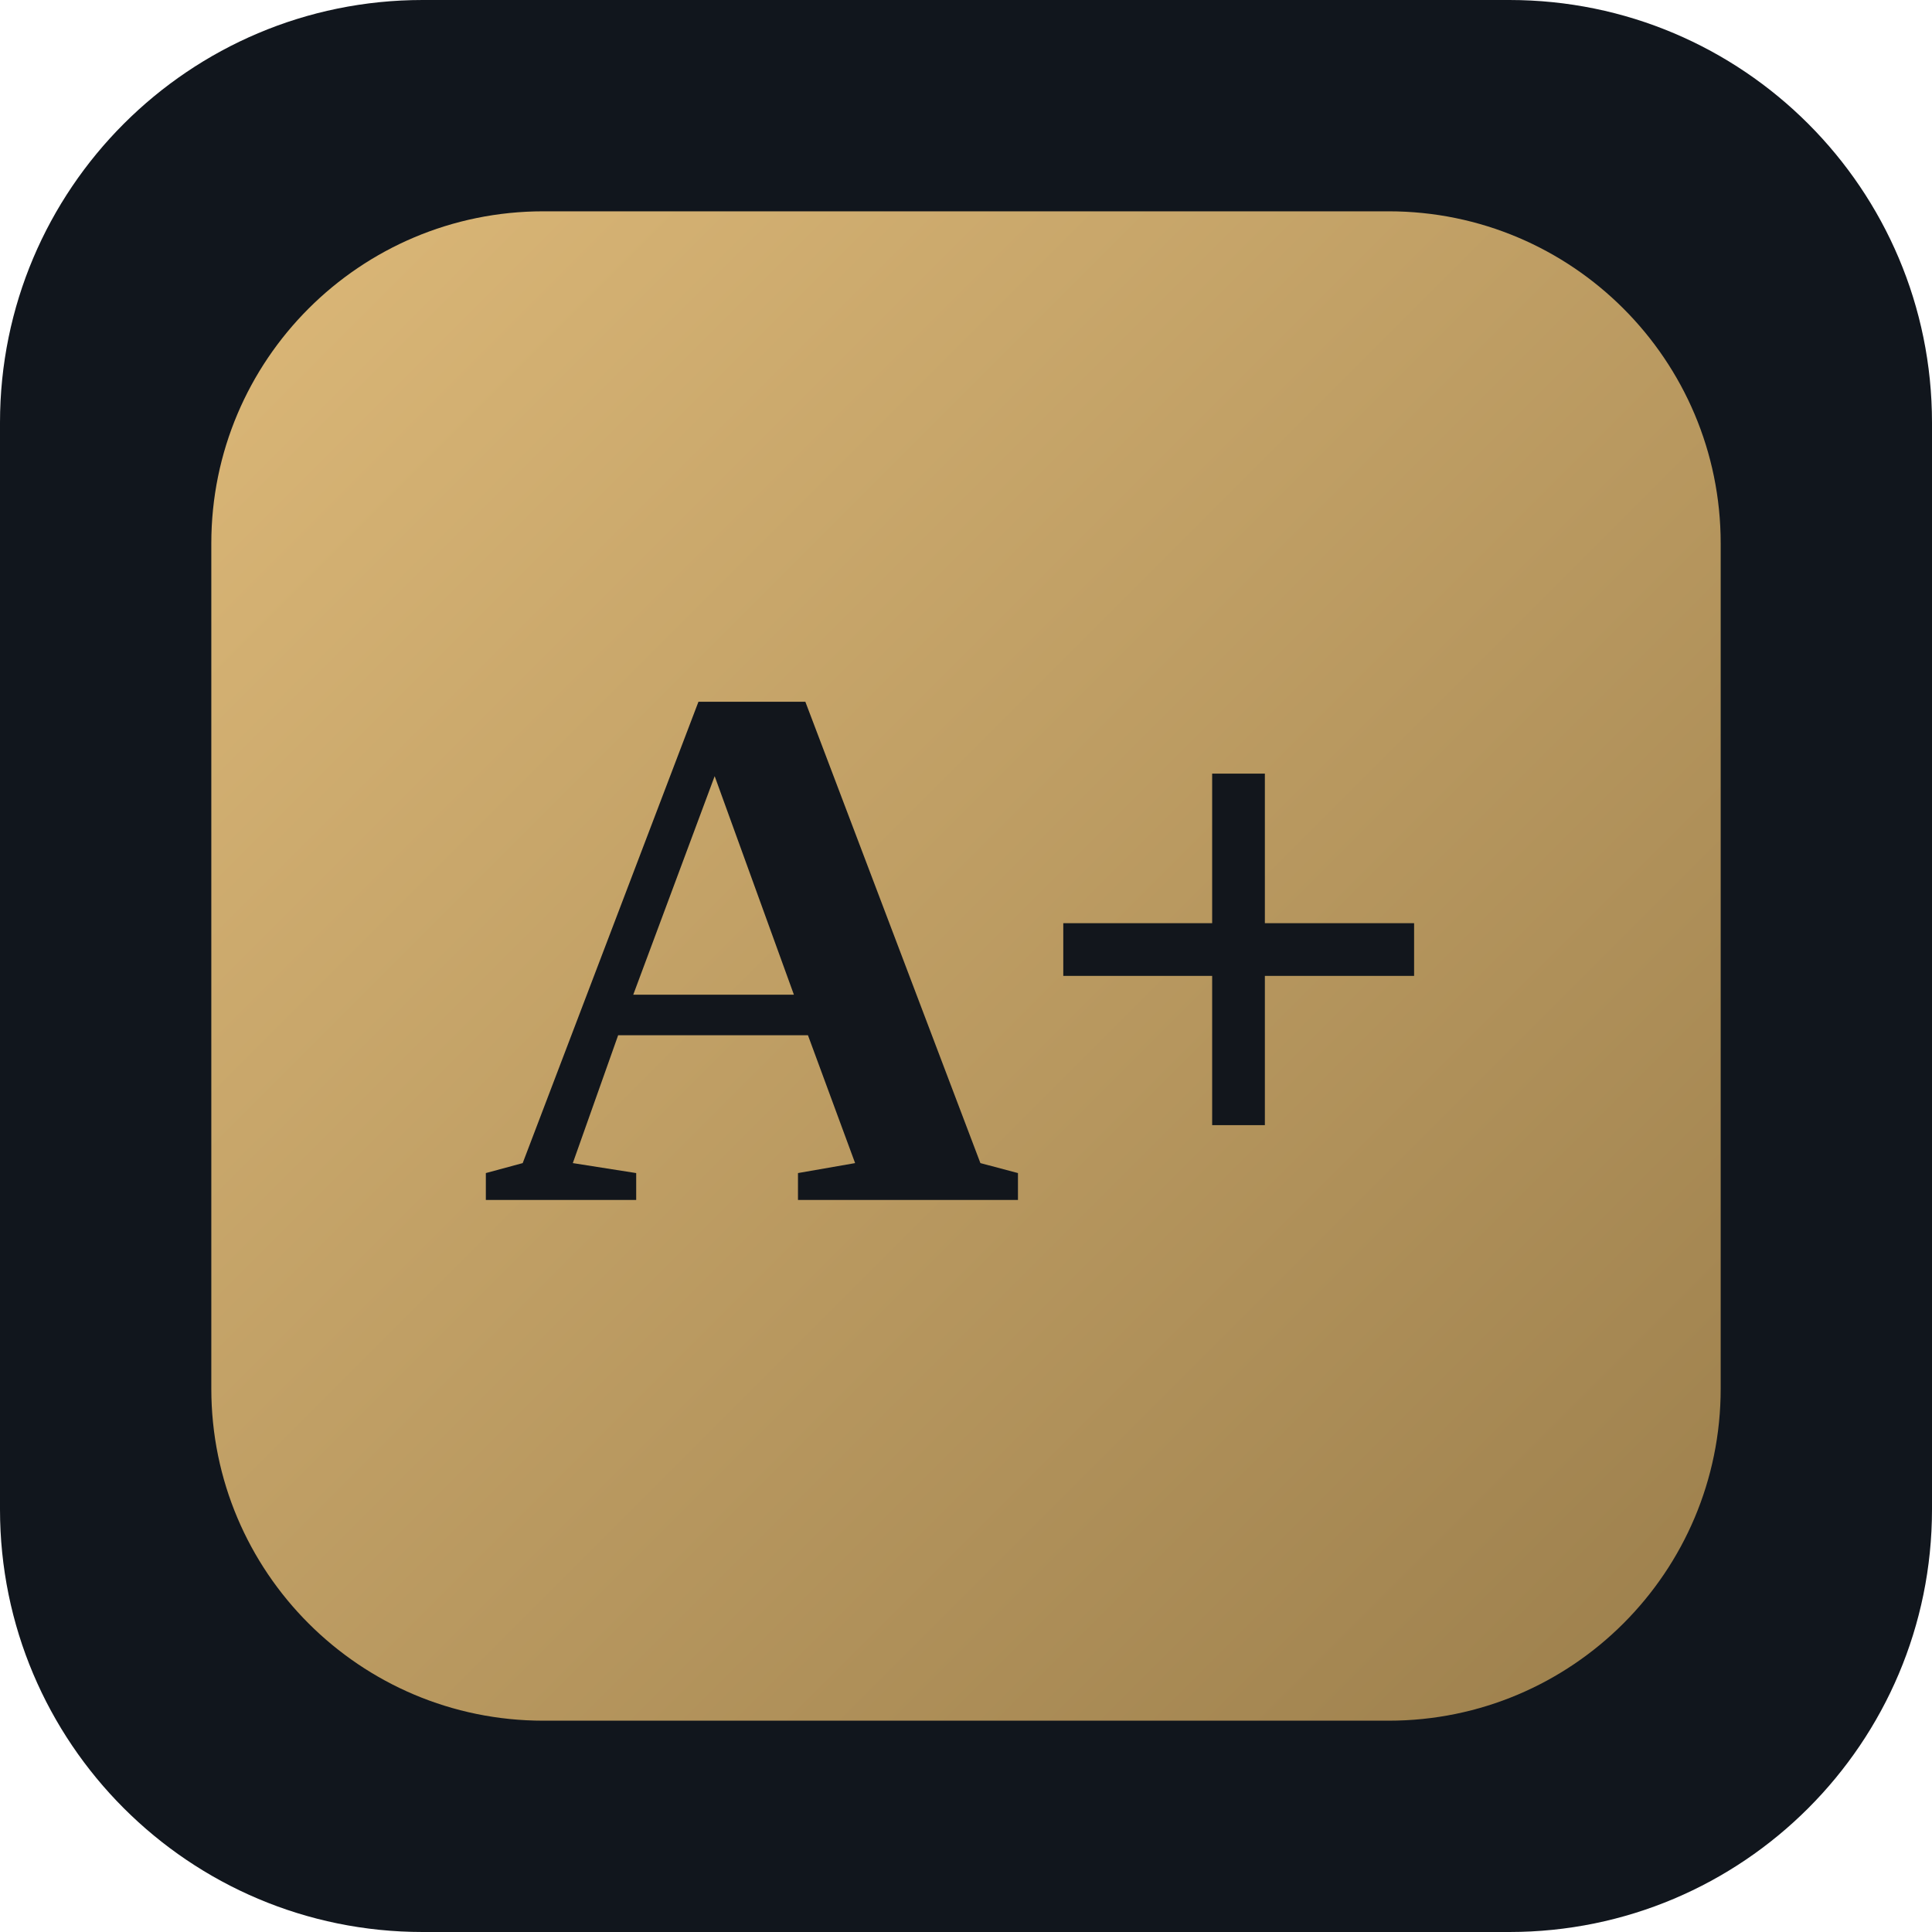
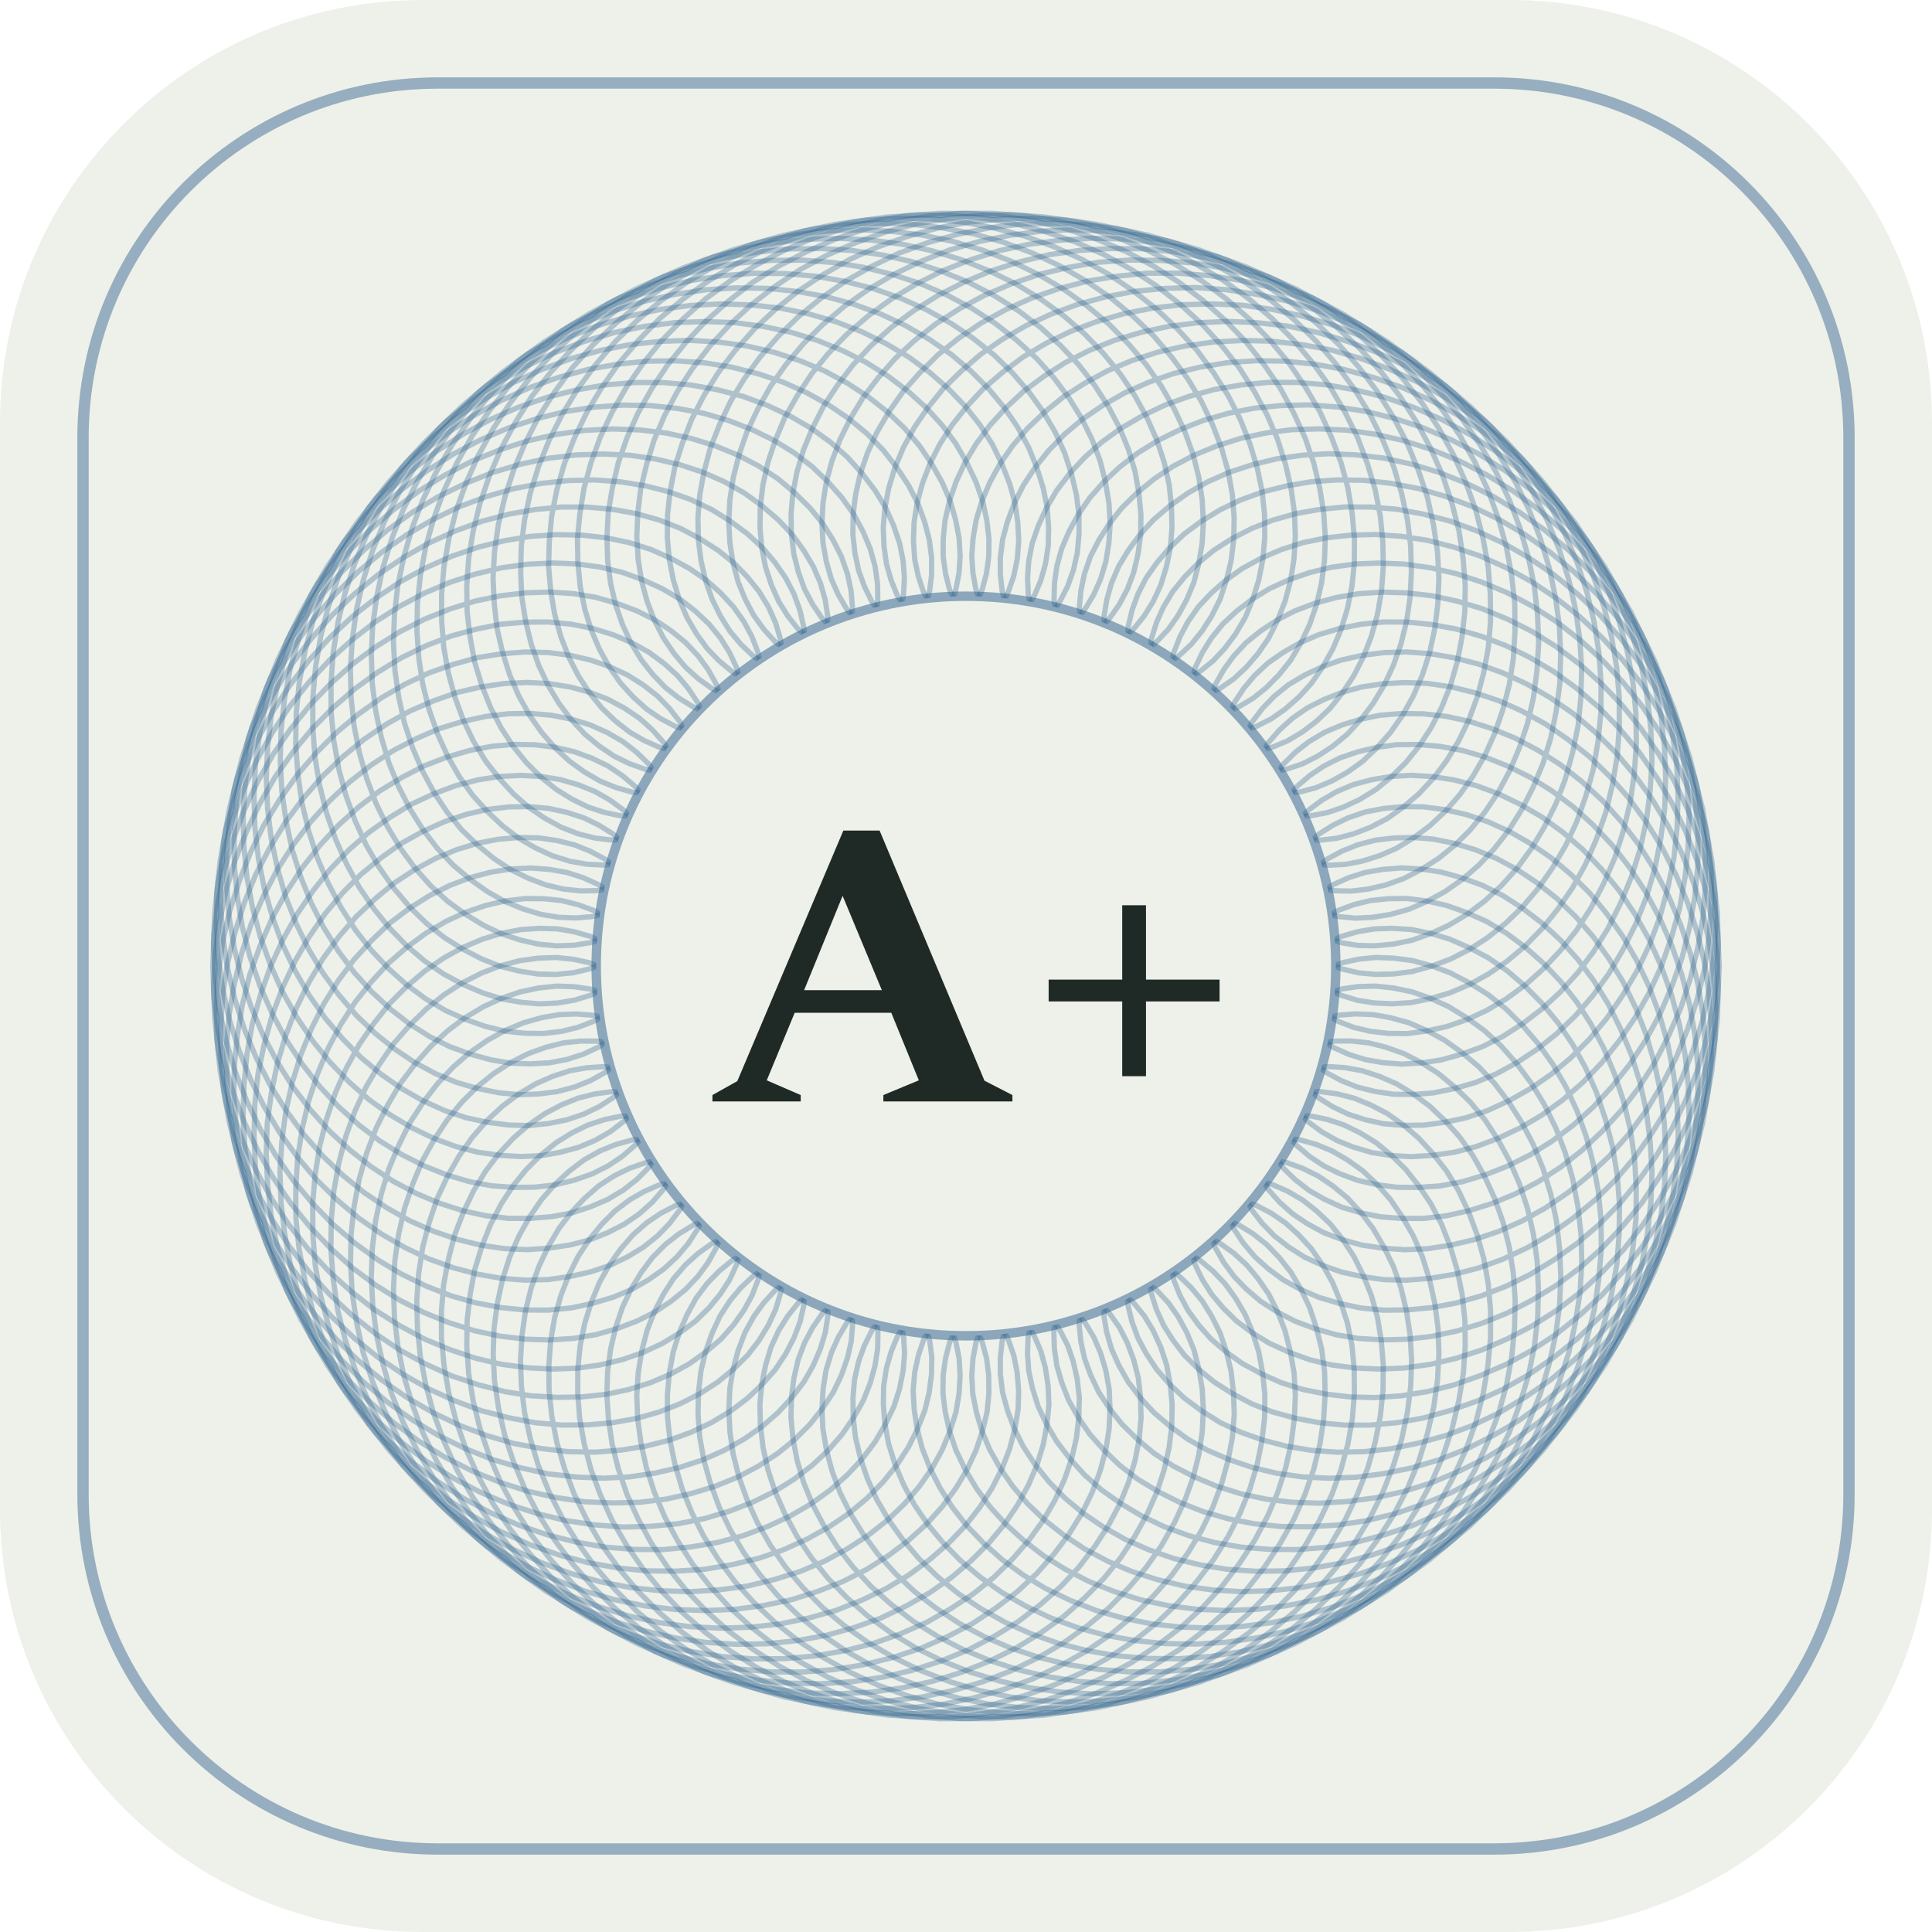
<svg xmlns="http://www.w3.org/2000/svg" viewBox="0 0 512 512">
  <defs>
-     <linearGradient id="g" x1="0" y1="0" x2="1" y2="1">
-       <stop offset="0" stop-color="#dcb878" />
-       <stop offset="1" stop-color="#9c7f4c" />
-     </linearGradient>
+     <path id="p" d="M83.6 0L83.9 -3.6L84.8 -7.1L86.2 -10.5L88.3 -13.7L90.8 -16.7L93.9 -19.3L97.4 -21.6L101.4 -23.4L105.8 -24.8L110.4 -25.6L115.4 -26L120.6 -25.7L125.9 -24.9L131.3 -23.4L136.8 -21.4L142.2 -18.7L147.5 -15.3L152.6 -11.4L157.5 -6.9L162.1 -1.8L166.3 3.8L170.1 9.9L173.4 16.5L176.3 23.5L178.6 30.8L180.3 38.5L181.3 46.4L181.8 54.4L181.5 62.6L180.6 70.8L179.1 79L176.8 87.1L173.9 95L170.4 102.8L166.2 110.2L161.5 117.3L156.2 124L150.4 130.3L144.1 136L137.5 141.2L130.5 145.9L123.2 149.9L115.6 153.3L107.9 156L100.1 158.1L92.3 159.5L84.5 160.3L76.8 160.4L69.3 159.9L62 158.7L55 157L48.4 154.7L42.1 151.9L36.3 148.6L31 145L26.2 141L22 136.7L18.3 132.1L15.2 127.4L12.8 122.6L11 117.8L9.7 113L9.1 108.2L9.1 103.7L9.6 99.3L10.7 95.3L12.2 91.5L14.2 88.2L16.7 85.3L19.4 82.8L22.5 80.9L25.8 79.5L29.3 78.7L33 78.4L36.6 78.8L40.3 79.7L43.9 81.2L47.4 83.3L50.6 86L53.6 89.2L56.2 92.9L58.5 97.1L60.4 101.7L61.7 106.7L62.6 112.1L62.9 117.7L62.6 123.5L61.7 129.5L60.2 135.5L58 141.6L55.2 147.6L51.8 153.6L47.8 159.3L43.1 164.8L37.9 170.1L32.1 174.9L25.8 179.4L19.1 183.3L11.9 186.8L4.4 189.7L-3.4 192L-11.5 193.7L-19.8 194.7L-28.2 195.1L-36.6 194.8L-45.1 193.8L-53.5 192.1L-61.7 189.8L-69.7 186.9L-77.4 183.3L-84.8 179.1L-91.9 174.4L-98.4 169.2L-104.5 163.4L-110.1 157.3L-115.1 150.9L-119.4 144.1L-123.2 137.1L-126.3 129.9L-128.8 122.6L-130.6 115.3L-131.8 108L-132.3 100.8L-132.2 93.8L-131.4 87L-130.2 80.5L-128.3 74.3L-126 68.5L-123.2 63.1L-120 58.2L-116.5 53.9L-112.7 50.1L-108.6 46.8L-104.4 44.2L-100.1 42.1L-95.8 40.7L-91.5 39.8L-87.3 39.6L-83.3 39.9L-79.5 40.8L-76 42.2L-72.8 44.1L-70 46.4L-67.6 49.1L-65.8 52.2L-64.4 55.6L-63.6 59.2L-63.4 63L-63.7 66.9L-64.6 70.8L-66.2 74.7L-68.3 78.5L-71 82.2L-74.3 85.7L-78.1 88.8L-82.4 91.7L-87.2 94.1L-92.5 96.1L-98.1 97.7L-104.1 98.7L-110.3 99.1L-116.7 98.9L-123.4 98.1L-130.1 96.7L-136.8 94.6L-143.5 91.9L-150 88.6L-156.4 84.6L-162.6 80L-168.4 74.8L-173.9 69.1L-179 62.8L-183.6 56.1L-187.7 48.9L-191.3 41.3L-194.2 33.5L-196.6 25.3L-198.2 17L-199.3 8.5L-199.6 0L-199.3 -8.5L-198.2 -17L-196.6 -25.3L-194.2 -33.5L-191.3 -41.3L-187.7 -48.9L-183.6 -56.1L-179 -62.8L-173.9 -69.1L-168.4 -74.8L-162.6 -80L-156.4 -84.6L-150 -88.6L-143.5 -91.9L-136.8 -94.6L-130.1 -96.7L-123.4 -98.1L-116.7 -98.9L-110.3 -99.1L-104.1 -98.7L-98.1 -97.7L-92.5 -96.1L-87.2 -94.1L-82.4 -91.7L-78.1 -88.8L-74.3 -85.7L-71 -82.2L-68.3 -78.5L-66.2 -74.7L-64.6 -70.8L-63.7 -66.9L-63.4 -63L-63.6 -59.2L-64.4 -55.6L-65.8 -52.2L-67.6 -49.1L-70 -46.4L-72.8 -44.1L-76 -42.2L-79.5 -40.8L-83.3 -39.9L-87.3 -39.6L-91.5 -39.8L-95.8 -40.7L-100.1 -42.1L-104.4 -44.2L-108.6 -46.8L-112.7 -50.1L-116.5 -53.9L-120 -58.2L-123.2 -63.1L-126 -68.5L-128.3 -74.3L-130.2 -80.5L-131.4 -87L-132.2 -93.8L-132.3 -100.8L-131.8 -108L-130.6 -115.3L-128.8 -122.6L-126.3 -129.9L-123.2 -137.1L-119.4 -144.1L-115.1 -150.9L-110.1 -157.3L-104.5 -163.4L-98.4 -169.2L-91.9 -174.4L-84.8 -179.1L-77.4 -183.3L-69.7 -186.9L-61.7 -189.8L-53.5 -192.1L-45.1 -193.8L-36.6 -194.8L-28.2 -195.1L-19.8 -194.7L-11.5 -193.7L-3.4 -192L4.4 -189.7L11.9 -186.8L19.1 -183.3L25.8 -179.4L32.1 -174.9L37.9 -170.1L43.1 -164.8L47.8 -159.3L51.8 -153.6L55.2 -147.6L58 -141.6L60.2 -135.5L61.7 -129.5L62.6 -123.5L62.9 -117.7L62.6 -112.1L61.7 -106.7L60.4 -101.7L58.5 -97.1L56.2 -92.9L53.6 -89.2L50.6 -86L47.4 -83.3L43.9 -81.2L40.3 -79.7L36.6 -78.8L33 -78.4L29.3 -78.7L25.8 -79.5L22.5 -80.9L19.4 -82.8L16.7 -85.3L14.2 -88.2L12.2 -91.5L10.7 -95.3L9.6 -99.3L9.1 -103.7L9.1 -108.2L9.7 -113L11 -117.8L12.8 -122.6L15.2 -127.4L18.3 -132.1L22 -136.7L26.2 -141L31 -145L36.3 -148.6L42.1 -151.9L48.4 -154.7L55 -157L62 -158.7L69.3 -159.9L76.8 -160.4L84.5 -160.3L92.3 -159.5L100.1 -158.1L107.9 -156L115.6 -153.3L123.2 -149.9L130.5 -145.9L137.5 -141.2L144.1 -136L150.4 -130.3L156.2 -124L161.5 -117.3L166.2 -110.2L170.4 -102.8L173.9 -95L176.8 -87.1L179.1 -79L180.6 -70.8L181.5 -62.6L181.8 -54.4L181.3 -46.4L180.3 -38.5L178.6 -30.8L176.3 -23.5L173.4 -16.5L170.1 -9.9L166.3 -3.8L162.1 1.8L157.5 6.9L152.6 11.4L147.5 15.3L142.2 18.7L136.8 21.4L131.3 23.4L125.9 24.9L120.6 25.7L115.4 26L110.4 25.6L105.8 24.8L101.4 23.4L97.4 21.6L93.9 19.3L90.8 16.7L88.3 13.7L86.2 10.5L84.8 7.1L83.9 3.6L83.6 0" />
  </defs>
-   <rect width="512" height="512" rx="112" fill="#11161d" />
-   <rect x="56" y="56" width="400" height="400" rx="88" fill="url(#g)" />
-   <text x="256" y="318" text-anchor="middle" font-family="Georgia, 'Times New Roman', serif" font-weight="700" font-size="200" fill="#12161c">A+</text>
+   <rect width="512" height="512" rx="112" fill="#EEF0EA" />
+   <rect x="22" y="22" width="468" height="468" rx="94" fill="none" stroke="#2B5E8C" stroke-opacity=".45" stroke-width="3" />
+   <g transform="translate(256 256)" fill="none" stroke="#2B5E8C" stroke-width="1.4" stroke-opacity=".32">
+     <use href="#p" transform="rotate(0.0)" />
+     <use href="#p" transform="rotate(4.0)" />
+     <use href="#p" transform="rotate(8.0)" />
+     <use href="#p" transform="rotate(12.0)" />
+     <use href="#p" transform="rotate(16.0)" />
+     <use href="#p" transform="rotate(20.0)" />
+     <use href="#p" transform="rotate(24.0)" />
+     <use href="#p" transform="rotate(28.0)" />
+     <use href="#p" transform="rotate(32.0)" />
+     <use href="#p" transform="rotate(36.0)" />
+     <use href="#p" transform="rotate(40.0)" />
+     <use href="#p" transform="rotate(44.0)" />
+     <use href="#p" transform="rotate(48.0)" />
+     <use href="#p" transform="rotate(52.0)" />
+     <use href="#p" transform="rotate(56.0)" />
+     <use href="#p" transform="rotate(60.0)" />
+     <use href="#p" transform="rotate(64.0)" />
+     <use href="#p" transform="rotate(68.0)" />
+   </g>
+   <circle cx="256" cy="256" r="98" fill="#EEF0EA" stroke="#2B5E8C" stroke-opacity=".5" stroke-width="2.5" />
+   <path d="M212.2 291.9L188.8 291.9L188.8 290.2L195.4 286.5L223.5 220.1L233.1 220.1L260.9 286.4L268.3 290.2L268.3 291.9L234.1 291.9L234.1 290.2L243.5 286.3L236.2 268.4L210.6 268.4L203.2 286.3L212.2 290.2L212.2 291.9ZM223.3 237.4L213.1 262.4L233.7 262.4L223.3 237.4ZM297.4 265.4L277.9 265.4L277.9 259.6L297.4 259.6L297.4 239.9L303.7 239.9L303.7 259.6L323.2 259.6L323.2 265.4L303.7 265.4L303.7 285.2L297.4 285.2L297.4 265.4Z" fill="#1F2A26" />
</svg>
